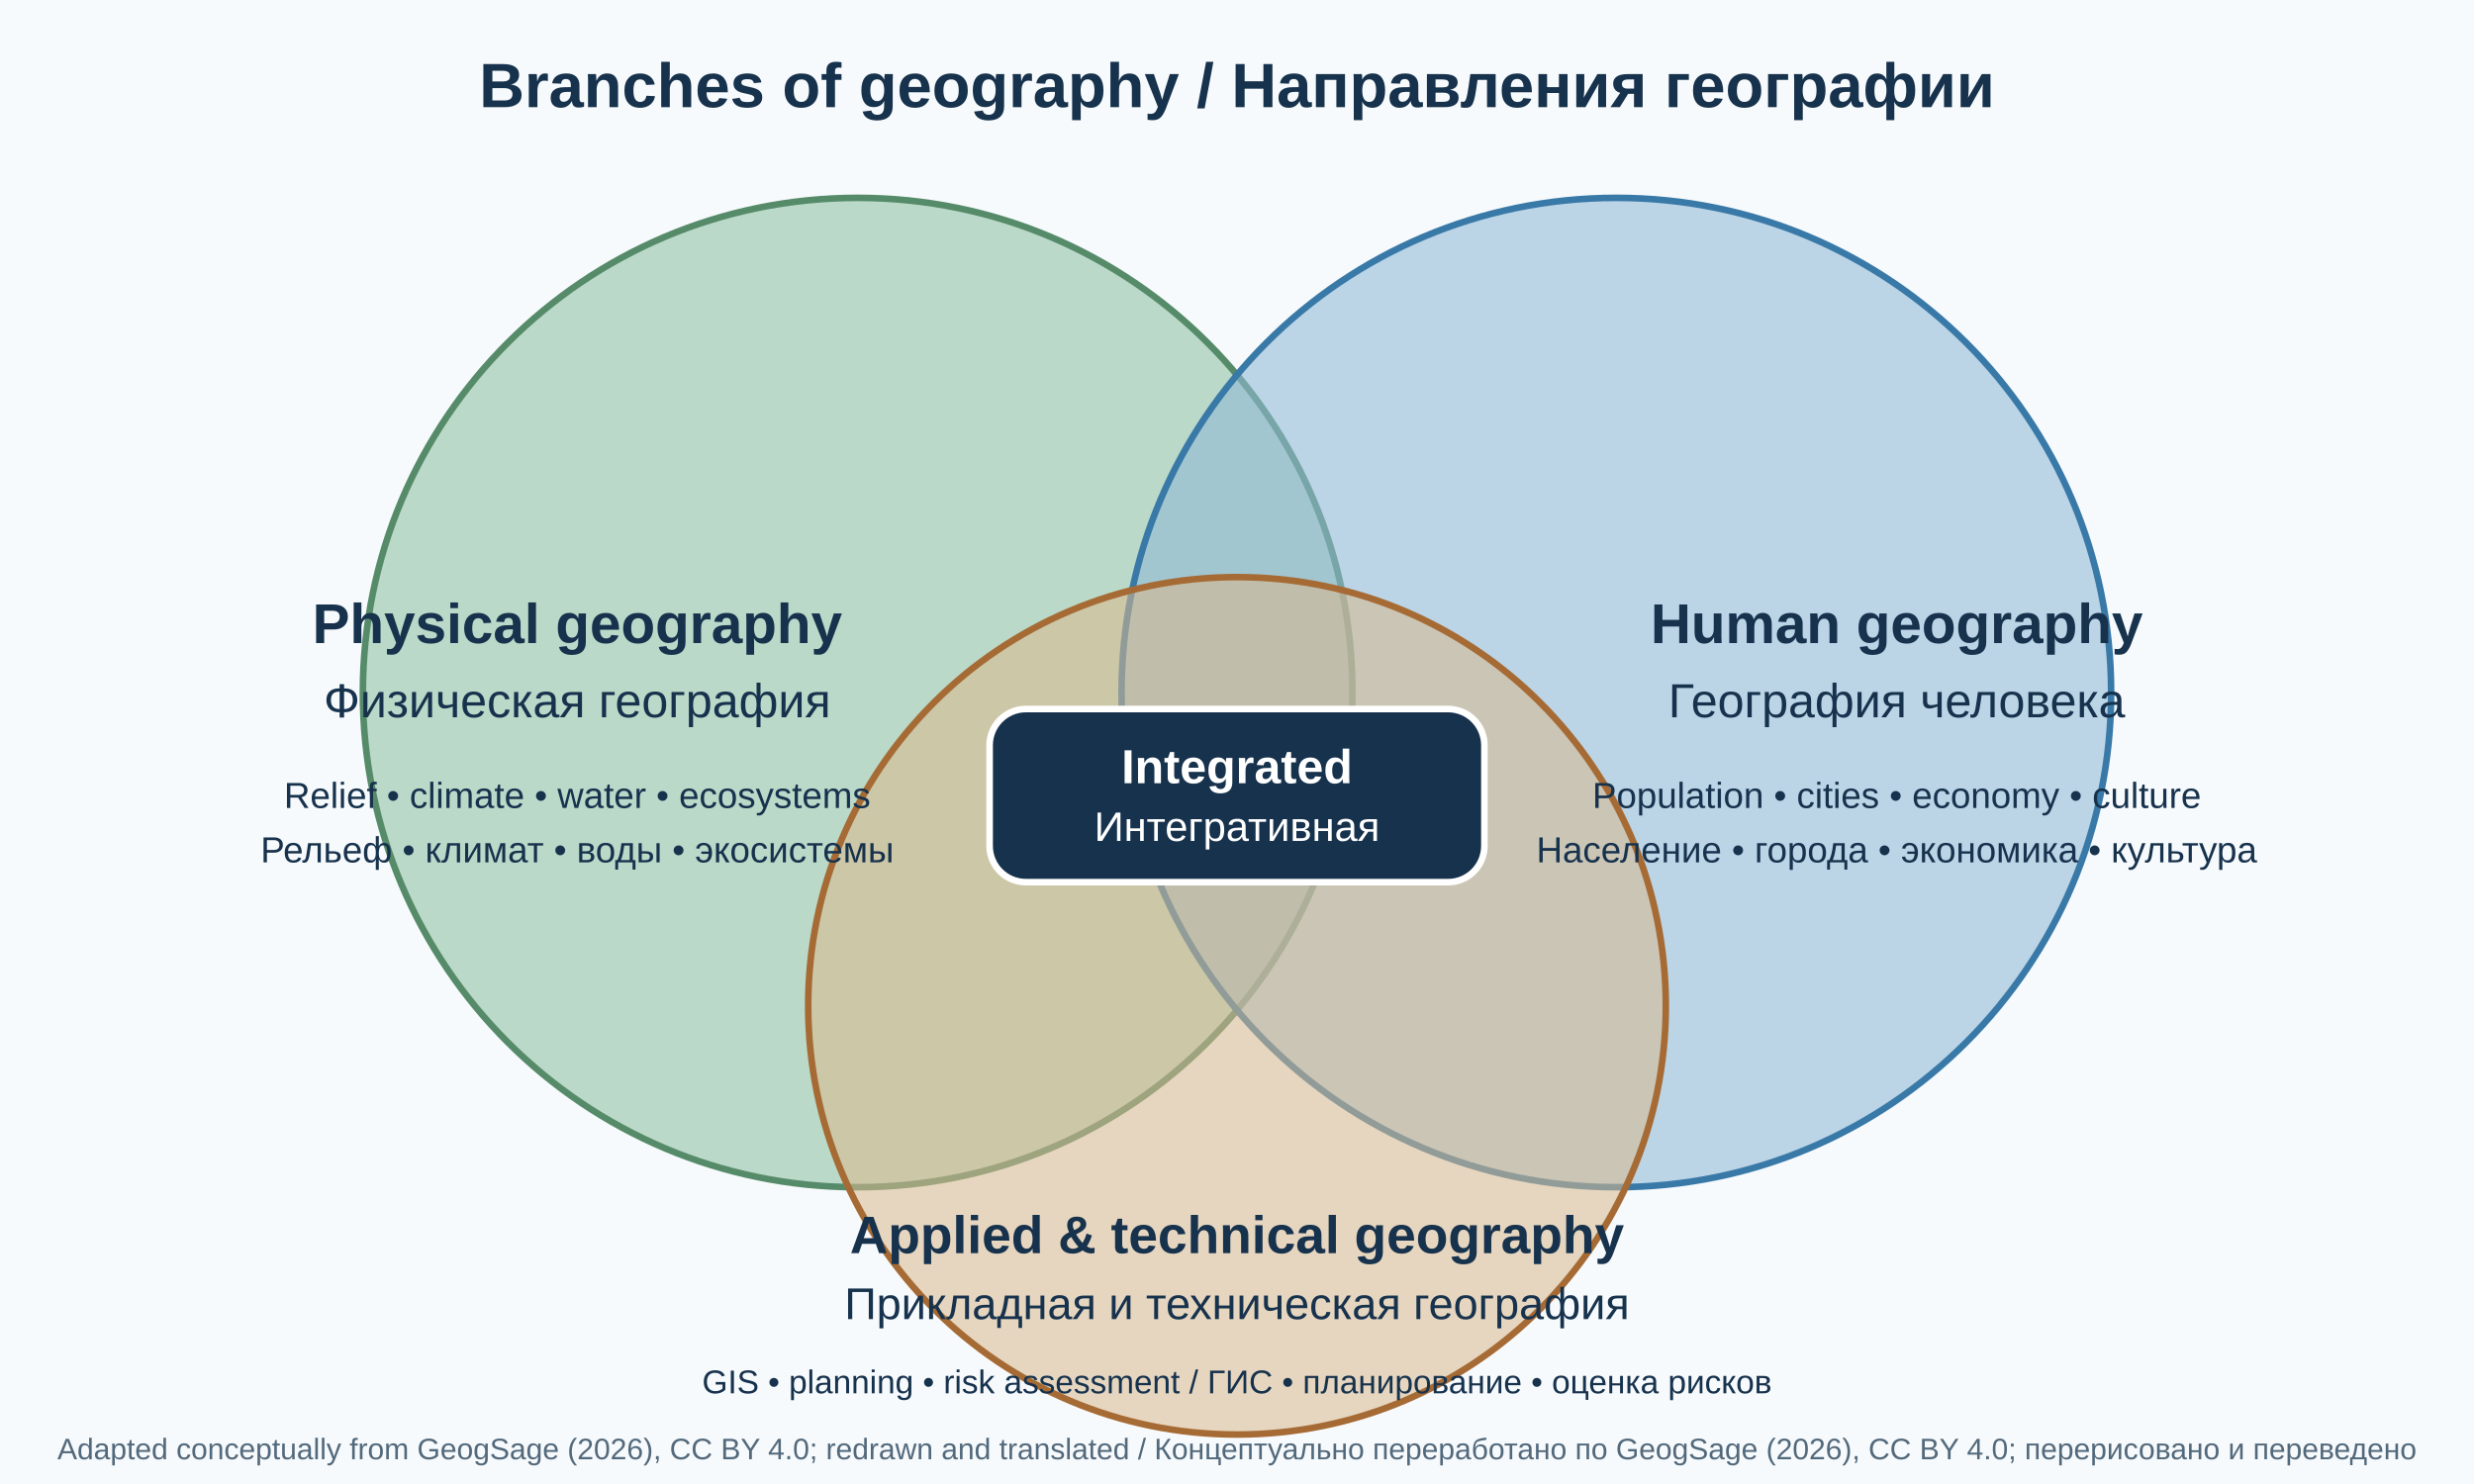
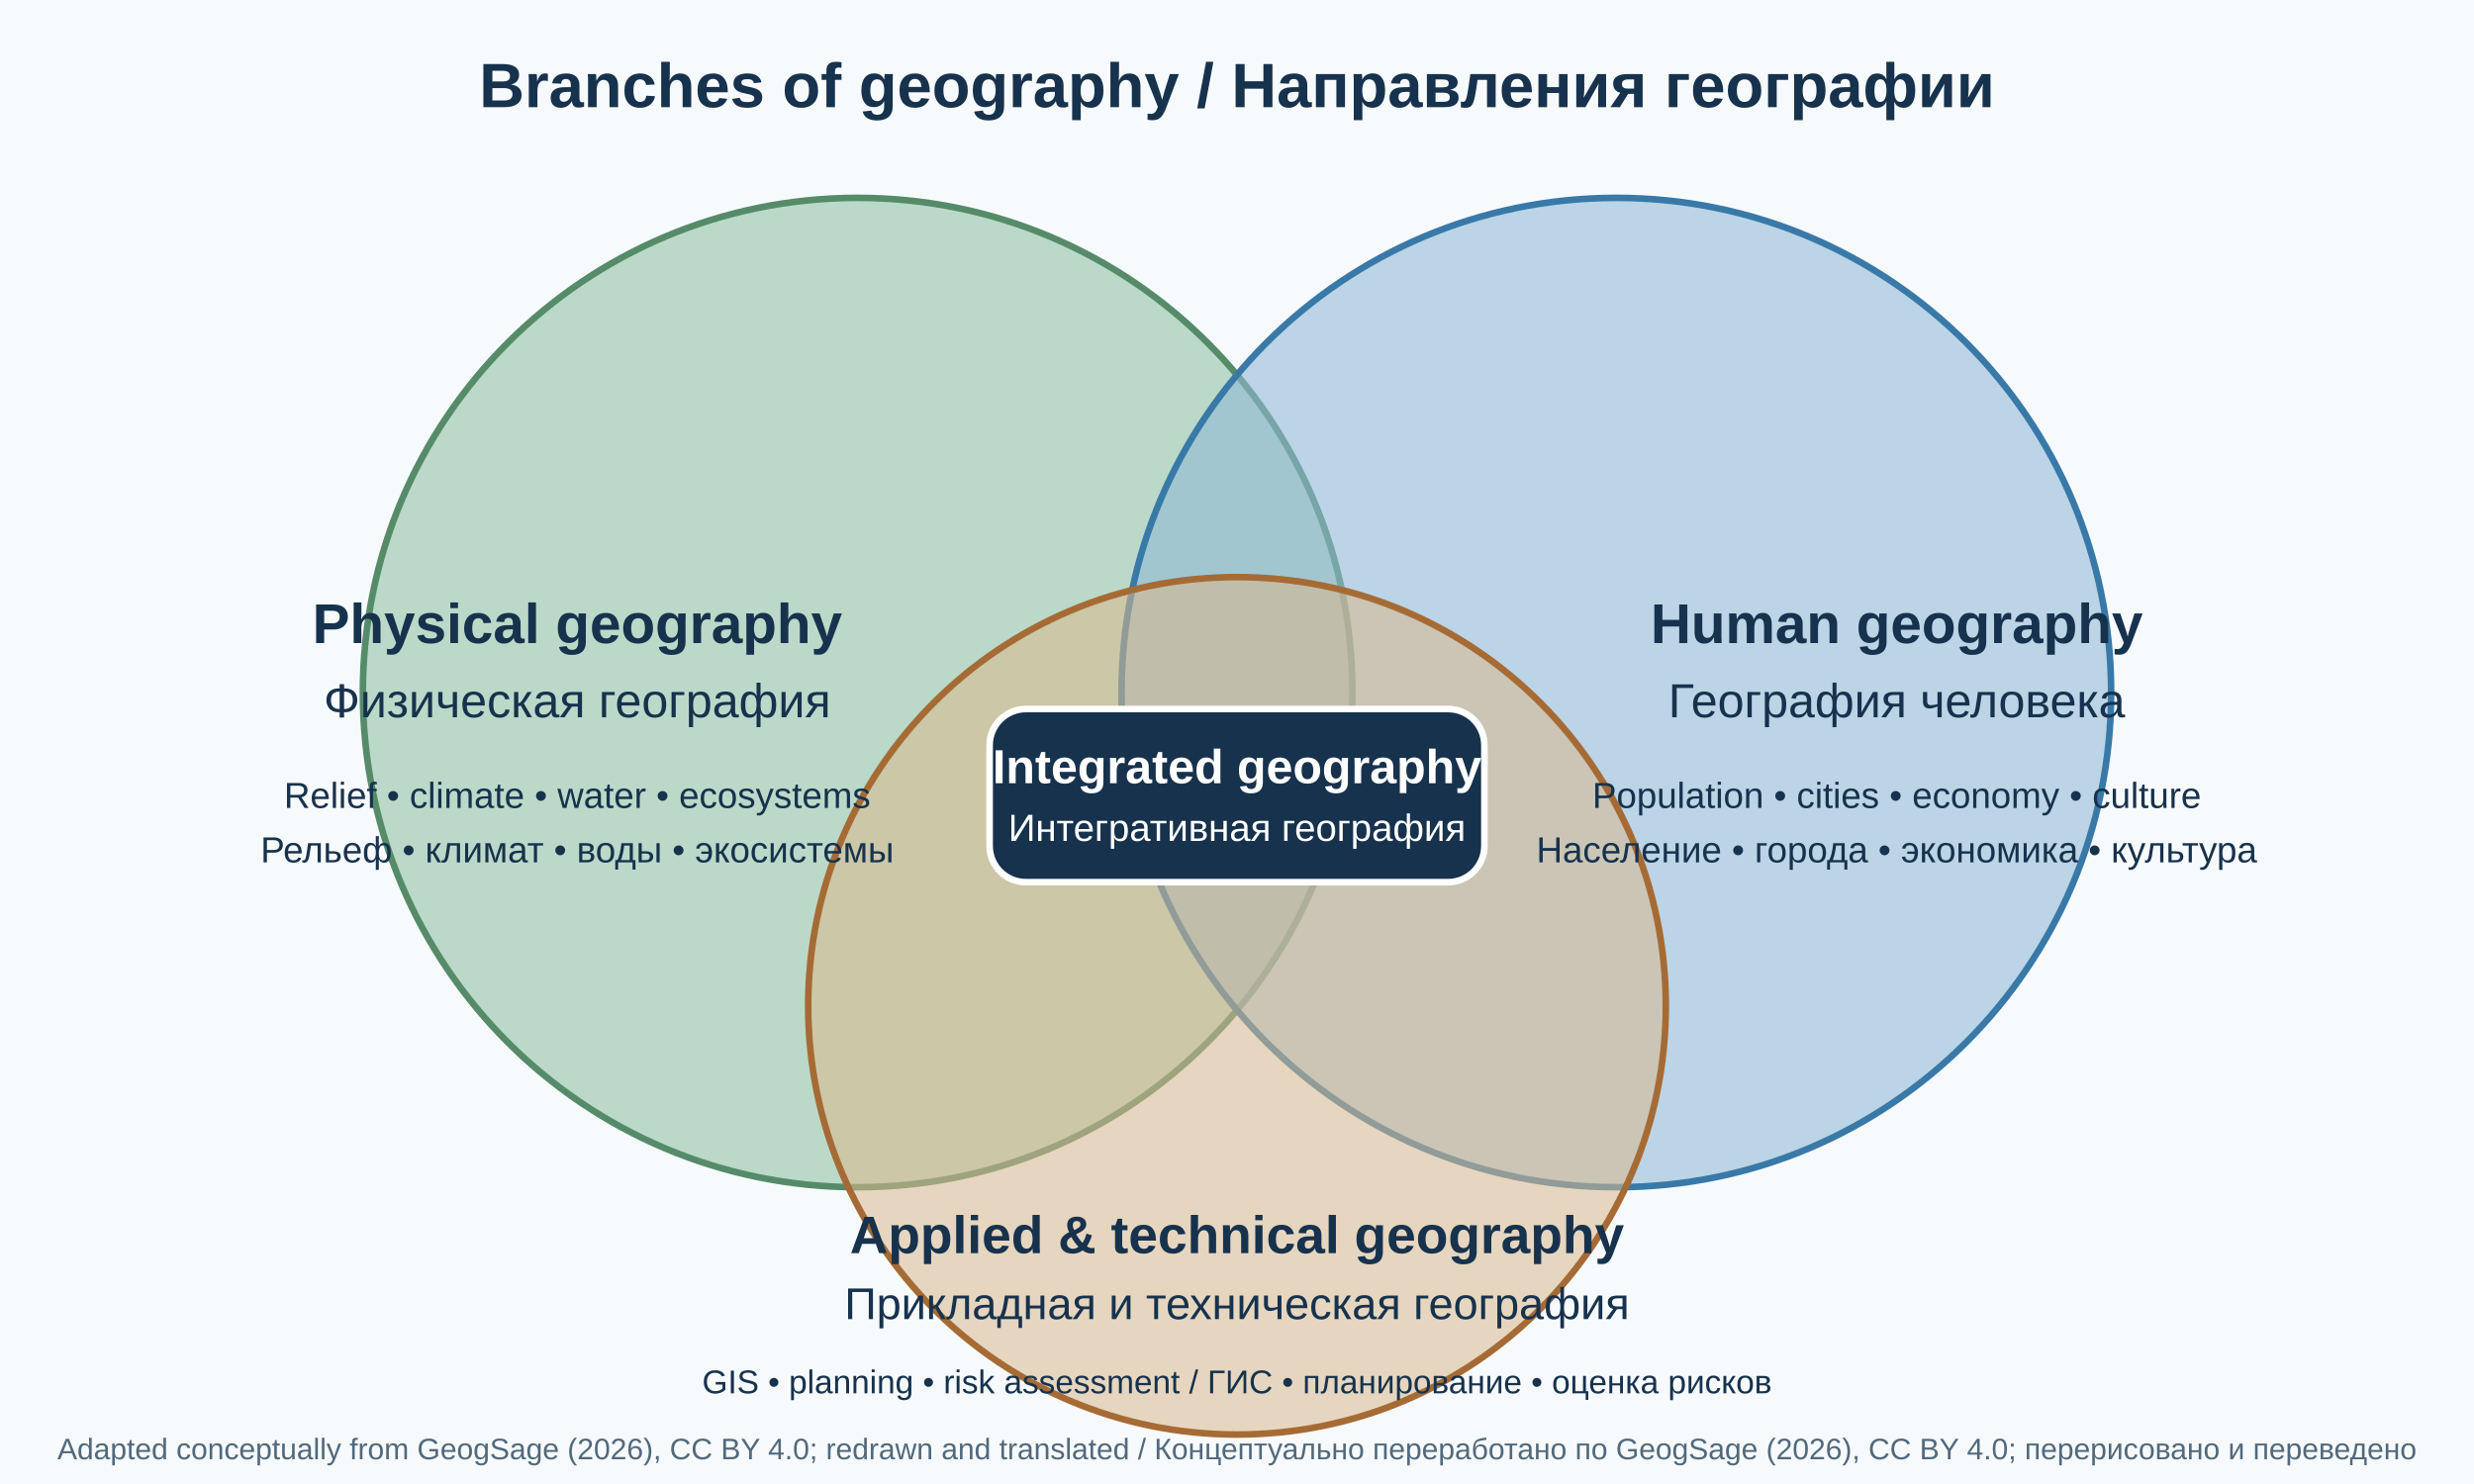
<svg xmlns="http://www.w3.org/2000/svg" width="1500" height="900" viewBox="0 0 1500 900" role="img" aria-labelledby="t d">
  <rect width="1500" height="900" fill="#f7fafc" />
  <text x="750" y="65" text-anchor="middle" font-family="Arial,sans-serif" font-size="38" font-weight="700" fill="#17324d">Branches of geography / Направления географии</text>
  <circle cx="520" cy="420" r="300" fill="#8fc1a2" fill-opacity=".58" stroke="#568b6a" stroke-width="4" />
  <circle cx="980" cy="420" r="300" fill="#8fb8d6" fill-opacity=".58" stroke="#3979a8" stroke-width="4" />
  <circle cx="750" cy="610" r="260" fill="#d9b78c" fill-opacity=".55" stroke="#a66b35" stroke-width="4" />
  <g font-family="Arial,sans-serif" text-anchor="middle" fill="#17324d">
    <text x="350" y="390" font-size="34" font-weight="700">Physical geography</text>
    <text x="350" y="435" font-size="29">Физическая география</text>
    <text x="350" y="490" font-size="22">Relief • climate • water • ecosystems</text>
    <text x="350" y="523" font-size="22">Рельеф • климат • воды • экосистемы</text>
    <text x="1150" y="390" font-size="34" font-weight="700">Human geography</text>
    <text x="1150" y="435" font-size="29">География человека</text>
    <text x="1150" y="490" font-size="22">Population • cities • economy • culture</text>
    <text x="1150" y="523" font-size="22">Население • города • экономика • культура</text>
    <text x="750" y="760" font-size="32" font-weight="700">Applied &amp; technical geography</text>
    <text x="750" y="800" font-size="27">Прикладная и техническая география</text>
    <text x="750" y="845" font-size="20">GIS • planning • risk assessment / ГИС • планирование • оценка рисков</text>
  </g>
  <rect x="600" y="430" width="300" height="105" rx="22" fill="#17324d" stroke="#fff" stroke-width="4" />
-   <text x="750" y="475" text-anchor="middle" font-family="Arial,sans-serif" font-size="29" font-weight="700" fill="#fff">Integrated</text>
-   <text x="750" y="510" text-anchor="middle" font-family="Arial,sans-serif" font-size="25" fill="#fff">Интегративная</text>
+   <text x="750" y="475" text-anchor="middle" font-family="Arial,sans-serif" font-size="29" font-weight="700" fill="#fff">Integrated geography</text>
+   <text x="750" y="510" text-anchor="middle" font-family="Arial,sans-serif" font-size="23" fill="#fff">Интегративная география</text>
  <text x="750" y="885" text-anchor="middle" font-family="Arial,sans-serif" font-size="18" fill="#52697c">Adapted conceptually from GeogSage (2026), CC BY 4.0; redrawn and translated / Концептуально переработано по GeogSage (2026), CC BY 4.0; перерисовано и переведено</text>
</svg>
